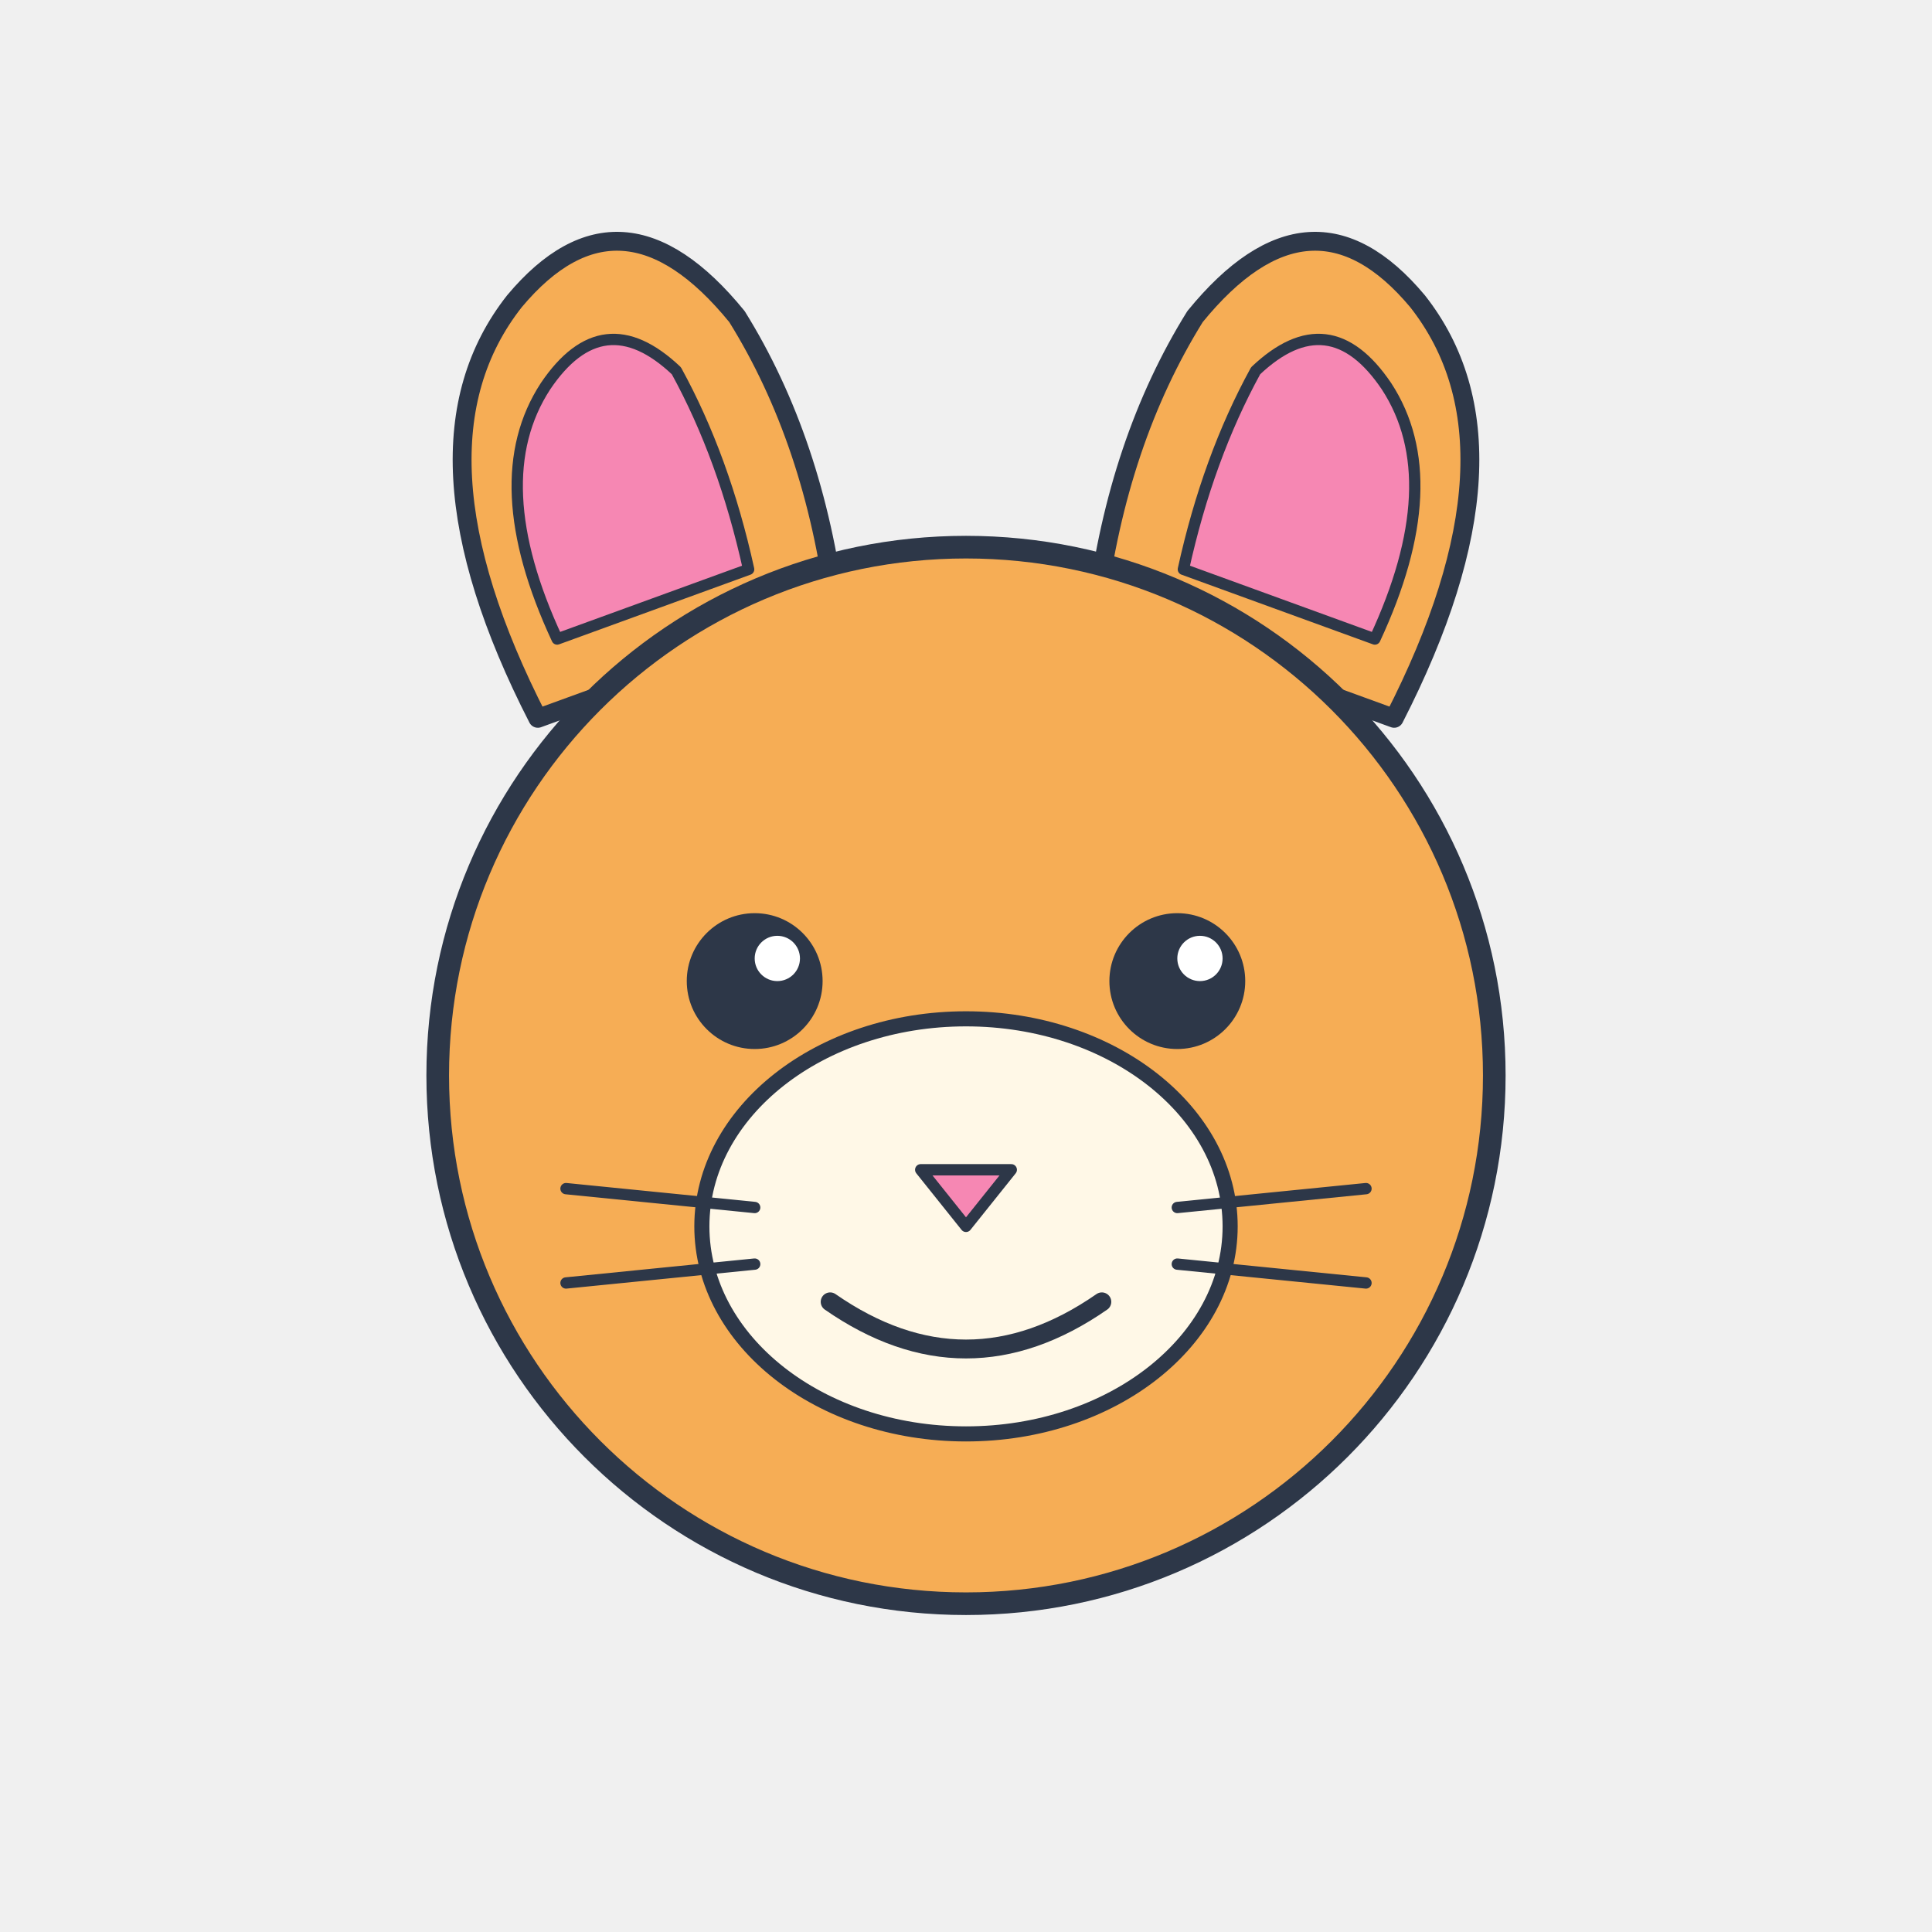
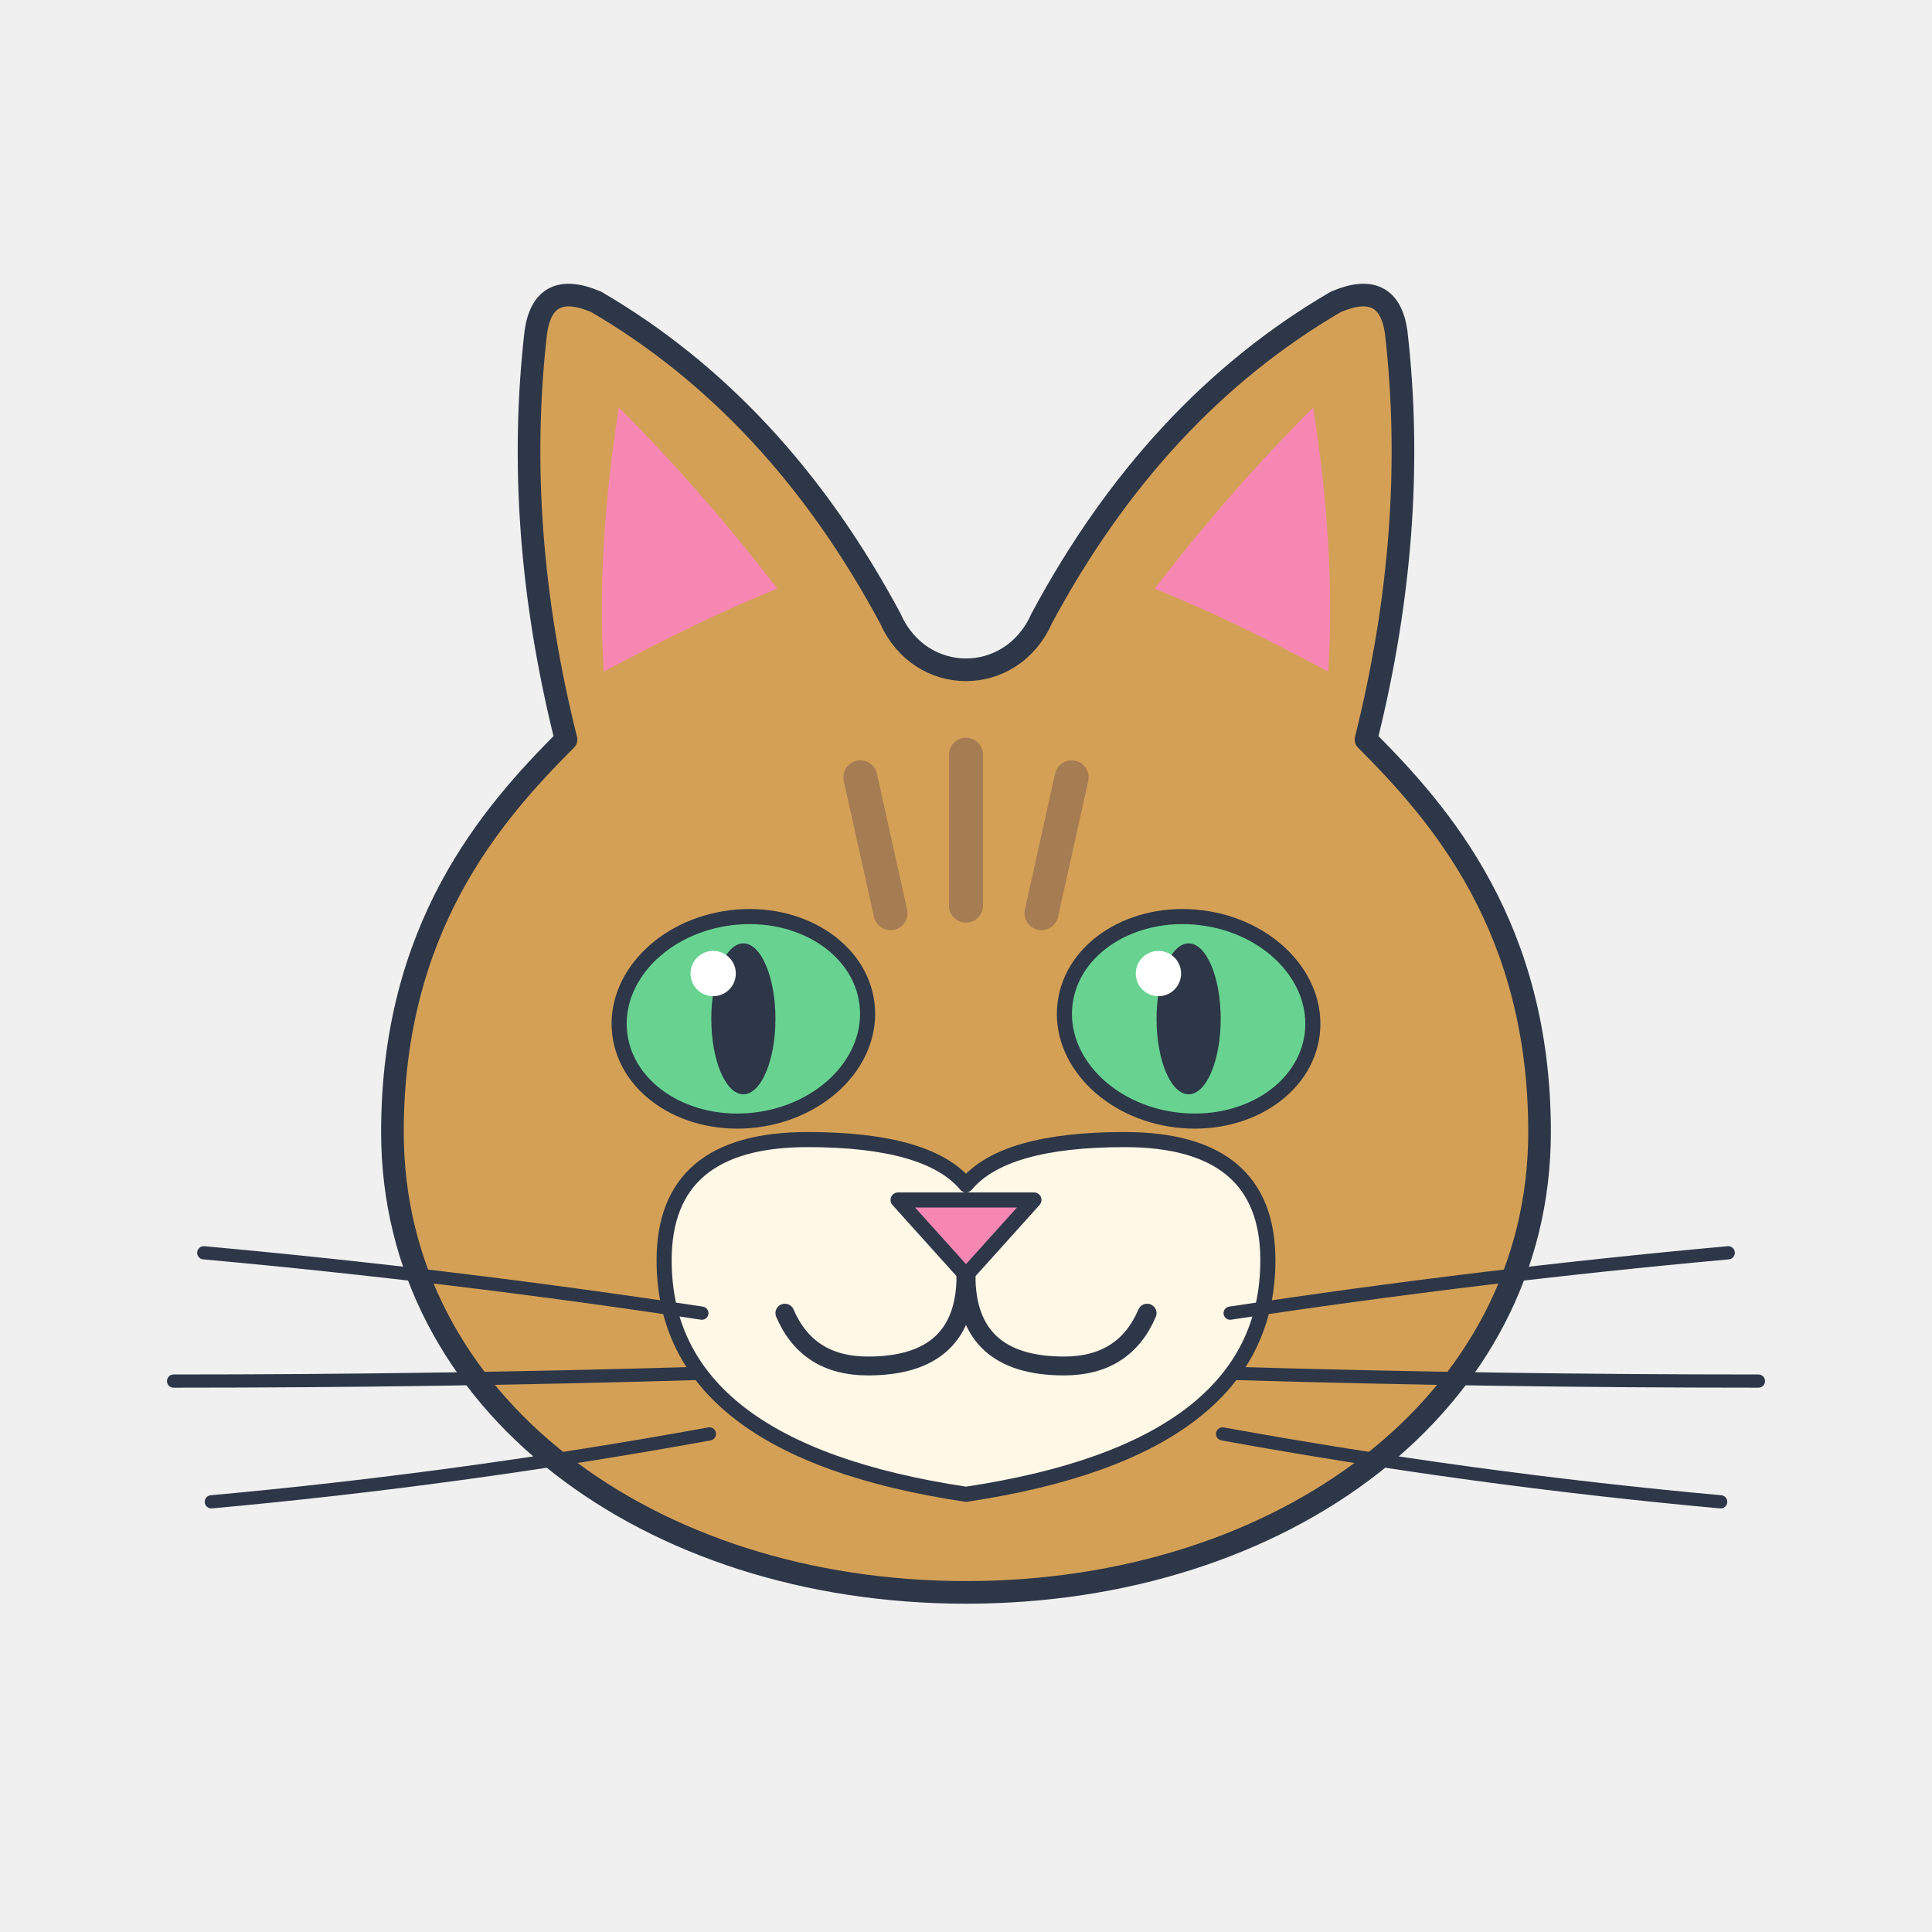
<svg xmlns="http://www.w3.org/2000/svg" viewBox="0 0 512 512">
-   <g transform="rotate(-20 182 176)">
-     <path d="M 140 176 Q 130 96 172 70 Q 210 48 226 94 Q 234 132 224 176 Z" fill="#F6AD55" stroke="#2D3748" stroke-width="5" stroke-linejoin="round" />
-     <path d="M 152 158 Q 148 112 172 94 Q 194 78 206 102 Q 210 128 206 158 Z" fill="#F687B3" stroke="#2D3748" stroke-width="3" stroke-linejoin="round" />
+   <path d="M 104 300            C 104 246 130 216 150 196            Q 136 140 142 88            Q 144 74 158 80            Q 206 108 236 164            C 244 182 268 182 276 164            Q 306 108 354 80            Q 368 74 370 88            Q 376 140 362 196            C 382 216 408 246 408 300            C 408 372 340 422 256 422            C 172 422 104 372 104 300 Z" fill="#D4A056" stroke="#2D3748" stroke-width="6" stroke-linejoin="round" />
+   <g fill="#F687B3">
+     <path d="M 164 108 Q 158 146 160 178 Q 186 164 206 156 Q 186 130 164 108 Z" />
+     <path d="M 348 108 Q 354 146 352 178 Q 326 164 306 156 Q 326 130 348 108 Z" />
  </g>
-   <g transform="rotate(20 330 176)">
-     <path d="M 372 176 Q 382 96 340 70 Q 302 48 286 94 Q 278 132 288 176 Z" fill="#F6AD55" stroke="#2D3748" stroke-width="5" stroke-linejoin="round" />
-     <path d="M 360 158 Q 364 112 340 94 Q 318 78 306 102 Q 302 128 306 158 Z" fill="#F687B3" stroke="#2D3748" stroke-width="3" stroke-linejoin="round" />
+   <g stroke="#A67C52" stroke-linecap="round" fill="none">
+     <path d="M 256 200 L 256 240" stroke-width="9" />
+     <path d="M 228 206 L 236 242" stroke-width="9" />
+     <path d="M 284 206 L 276 242" stroke-width="9" />
  </g>
-   <circle cx="256" cy="285" r="140" fill="#F6AD55" stroke="#2D3748" stroke-width="6" />
-   <ellipse cx="256" cy="325" rx="70" ry="55" fill="#FFF8E7" stroke="#2D3748" stroke-width="4" />
-   <circle cx="200" cy="260" r="18" fill="#2D3748" />
-   <circle cx="312" cy="260" r="18" fill="#2D3748" />
-   <circle cx="206" cy="254" r="6" fill="#FFFFFF" />
-   <circle cx="318" cy="254" r="6" fill="#FFFFFF" />
-   <path d="M 244 310 L 256 325 L 268 310 Z" fill="#F687B3" stroke="#2D3748" stroke-width="3" stroke-linejoin="round" />
-   <path d="M 220 345 Q 256 370 292 345" fill="none" stroke="#2D3748" stroke-width="5" stroke-linecap="round" />
-   <line x1="150" y1="315" x2="200" y2="320" stroke="#2D3748" stroke-width="3" stroke-linecap="round" />
-   <line x1="150" y1="340" x2="200" y2="335" stroke="#2D3748" stroke-width="3" stroke-linecap="round" />
-   <line x1="362" y1="315" x2="312" y2="320" stroke="#2D3748" stroke-width="3" stroke-linecap="round" />
-   <line x1="362" y1="340" x2="312" y2="335" stroke="#2D3748" stroke-width="3" stroke-linecap="round" />
+   <g stroke="#2D3748" stroke-width="4">
+     <ellipse cx="197" cy="270" rx="33" ry="27" transform="rotate(-7 197 270)" fill="#68D391" />
+     <ellipse cx="315" cy="270" rx="33" ry="27" transform="rotate(7 315 270)" fill="#68D391" />
+     <ellipse cx="197" cy="270" rx="8.5" ry="20" fill="#2D3748" stroke="none" />
+     <ellipse cx="315" cy="270" rx="8.5" ry="20" fill="#2D3748" stroke="none" />
+     <circle cx="189" cy="258" r="6" fill="#FFFFFF" stroke="none" />
+     <circle cx="307" cy="258" r="6" fill="#FFFFFF" stroke="none" />
+   </g>
+   <path d="M 256 314 Q 246 302 214 302 Q 176 302 176 334 Q 176 384 256 396 Q 336 384 336 334 Q 336 302 298 302 Q 266 302 256 314 Z" fill="#FFF8E7" stroke="#2D3748" stroke-width="4" stroke-linejoin="round" />
+   <path d="M 238 318 L 274 318 L 256 338 Z" fill="#F687B3" stroke="#2D3748" stroke-width="4" stroke-linejoin="round" />
+   <g stroke="#2D3748" stroke-width="5" stroke-linecap="round" fill="none">
+     <path d="M 256 338 Q 256 362 230 362 Q 214 362 208 348" />
+     <path d="M 256 338 Q 256 362 282 362 Q 298 362 304 348" />
+   </g>
+   <g stroke="#2D3748" stroke-width="3.5" stroke-linecap="round" fill="none">
+     <path d="M 186 348 Q 120 338 54 332" />
+     <path d="M 184 364 Q 116 366 46 366" />
+     <path d="M 188 380 Q 122 392 56 398" />
+     <path d="M 326 348 Q 392 338 458 332" />
+     <path d="M 328 364 Q 396 366 466 366" />
+     <path d="M 324 380 Q 390 392 456 398" />
+   </g>
</svg>
